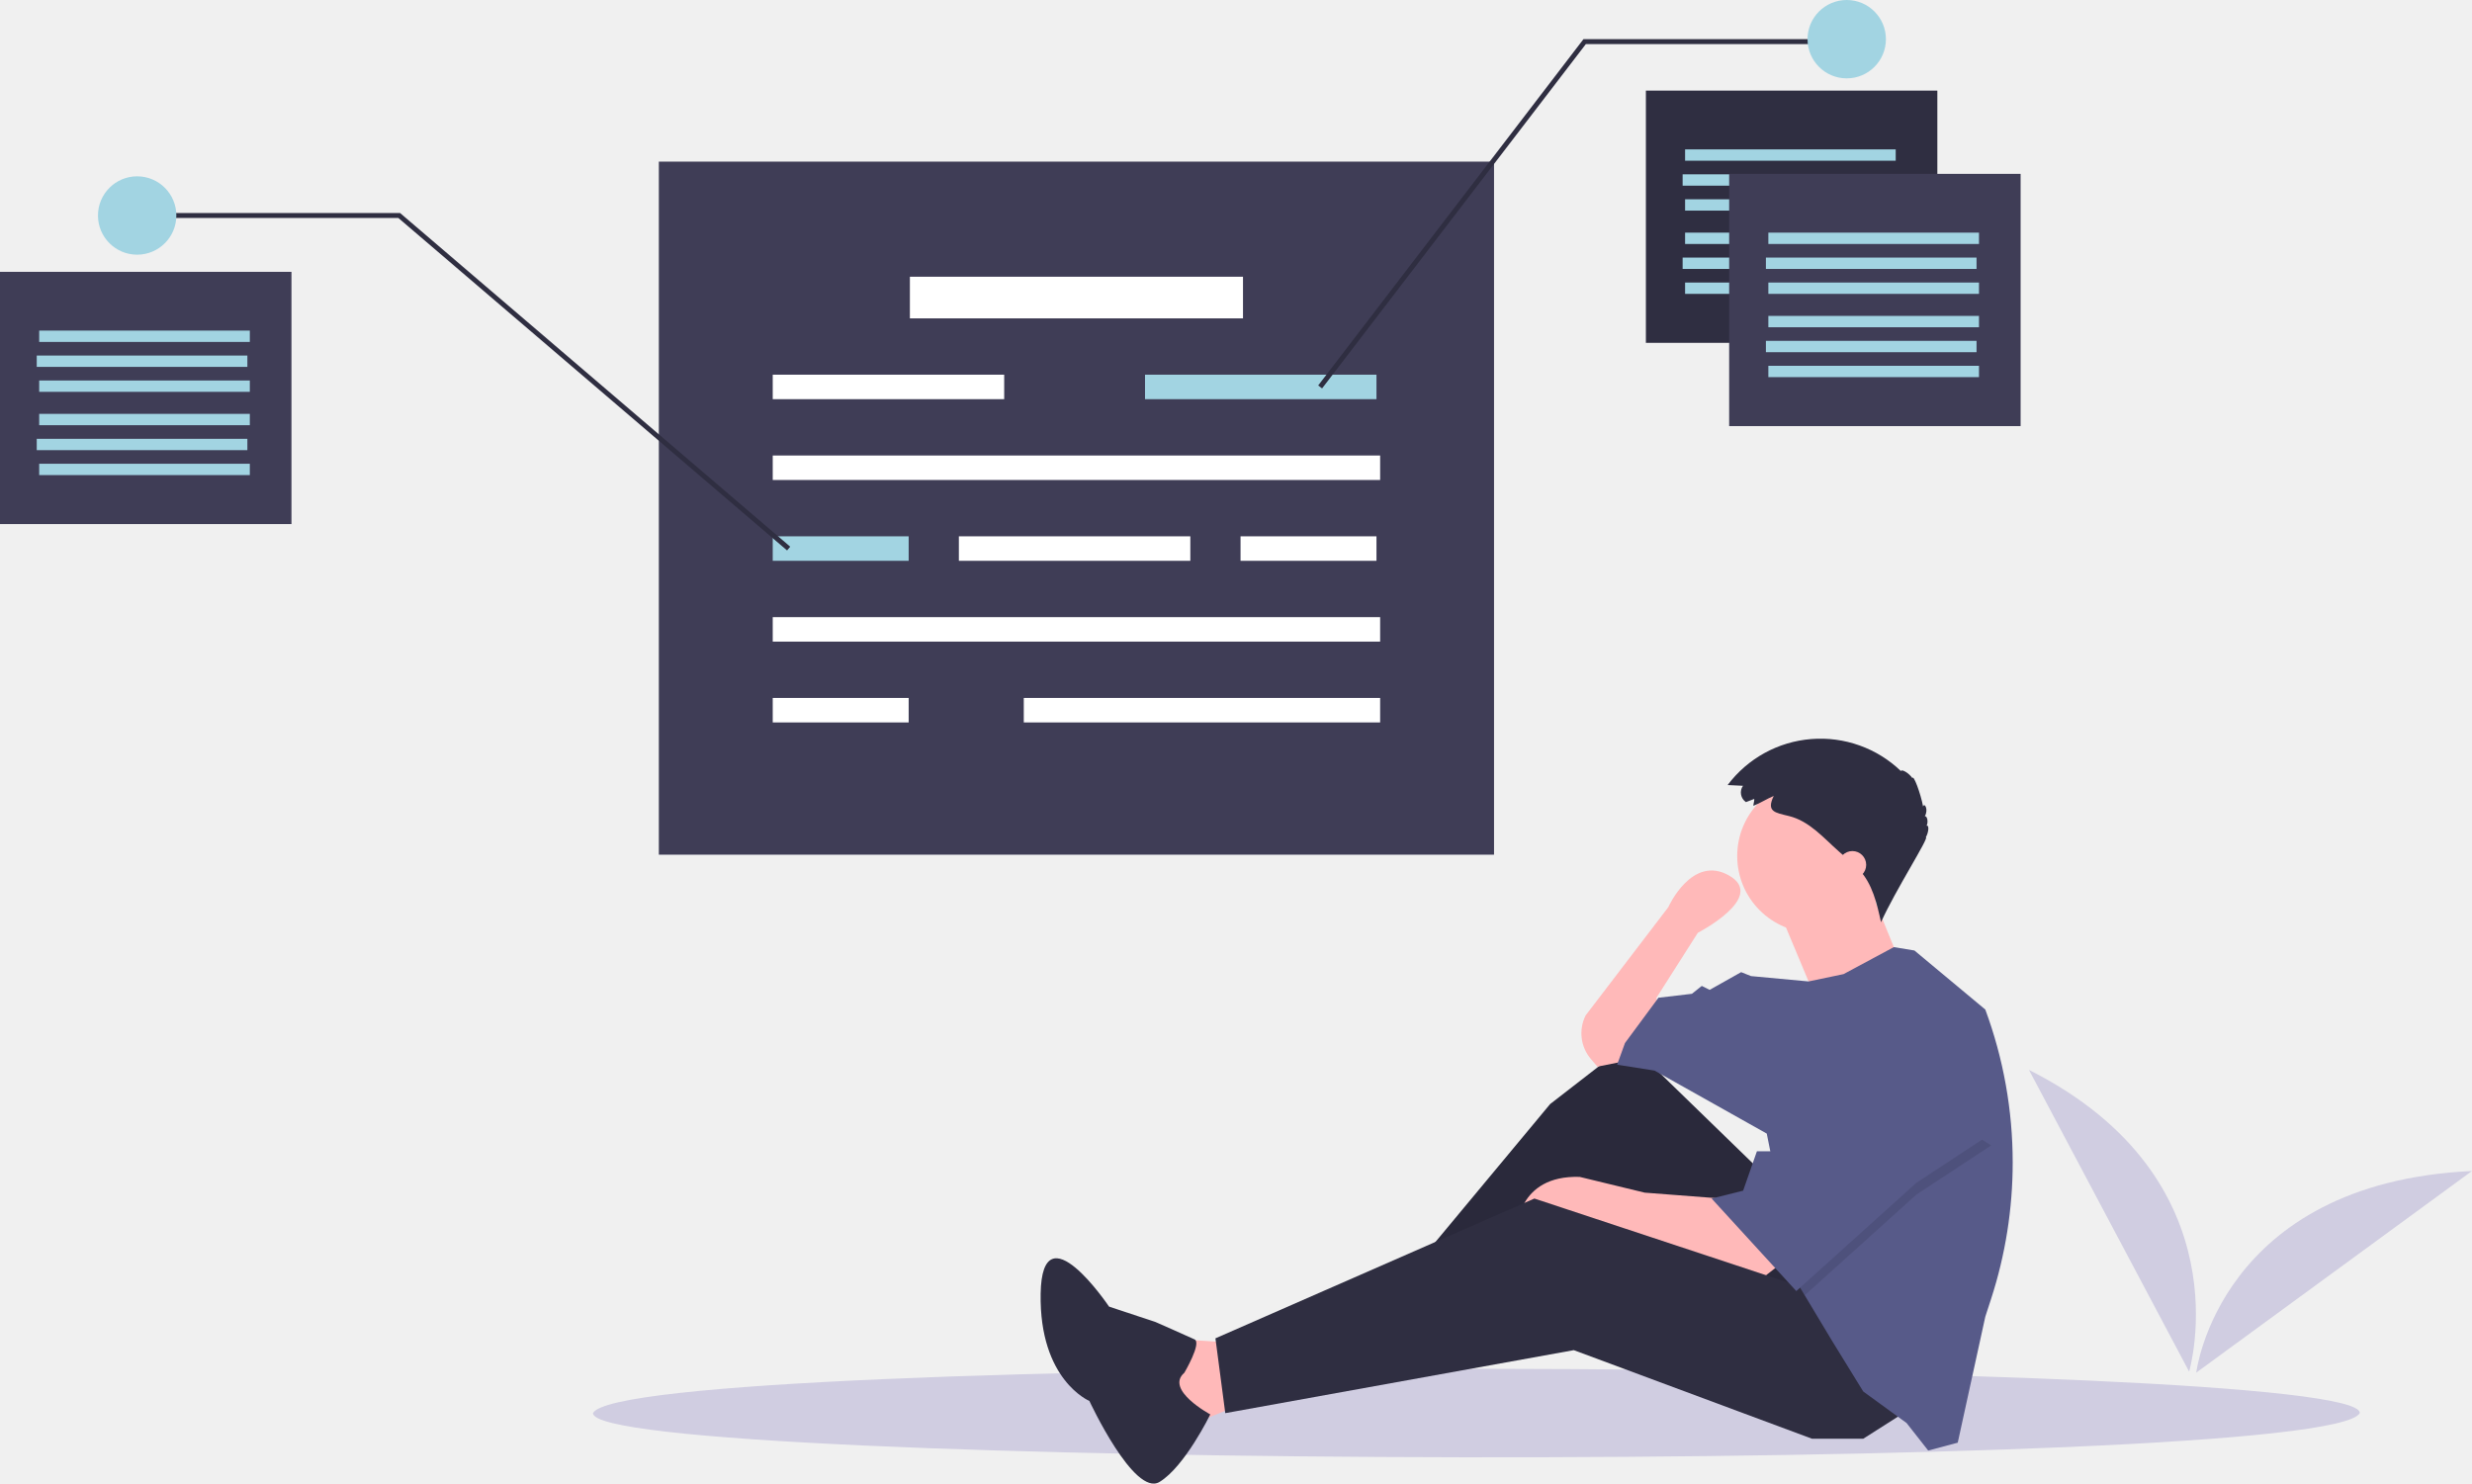
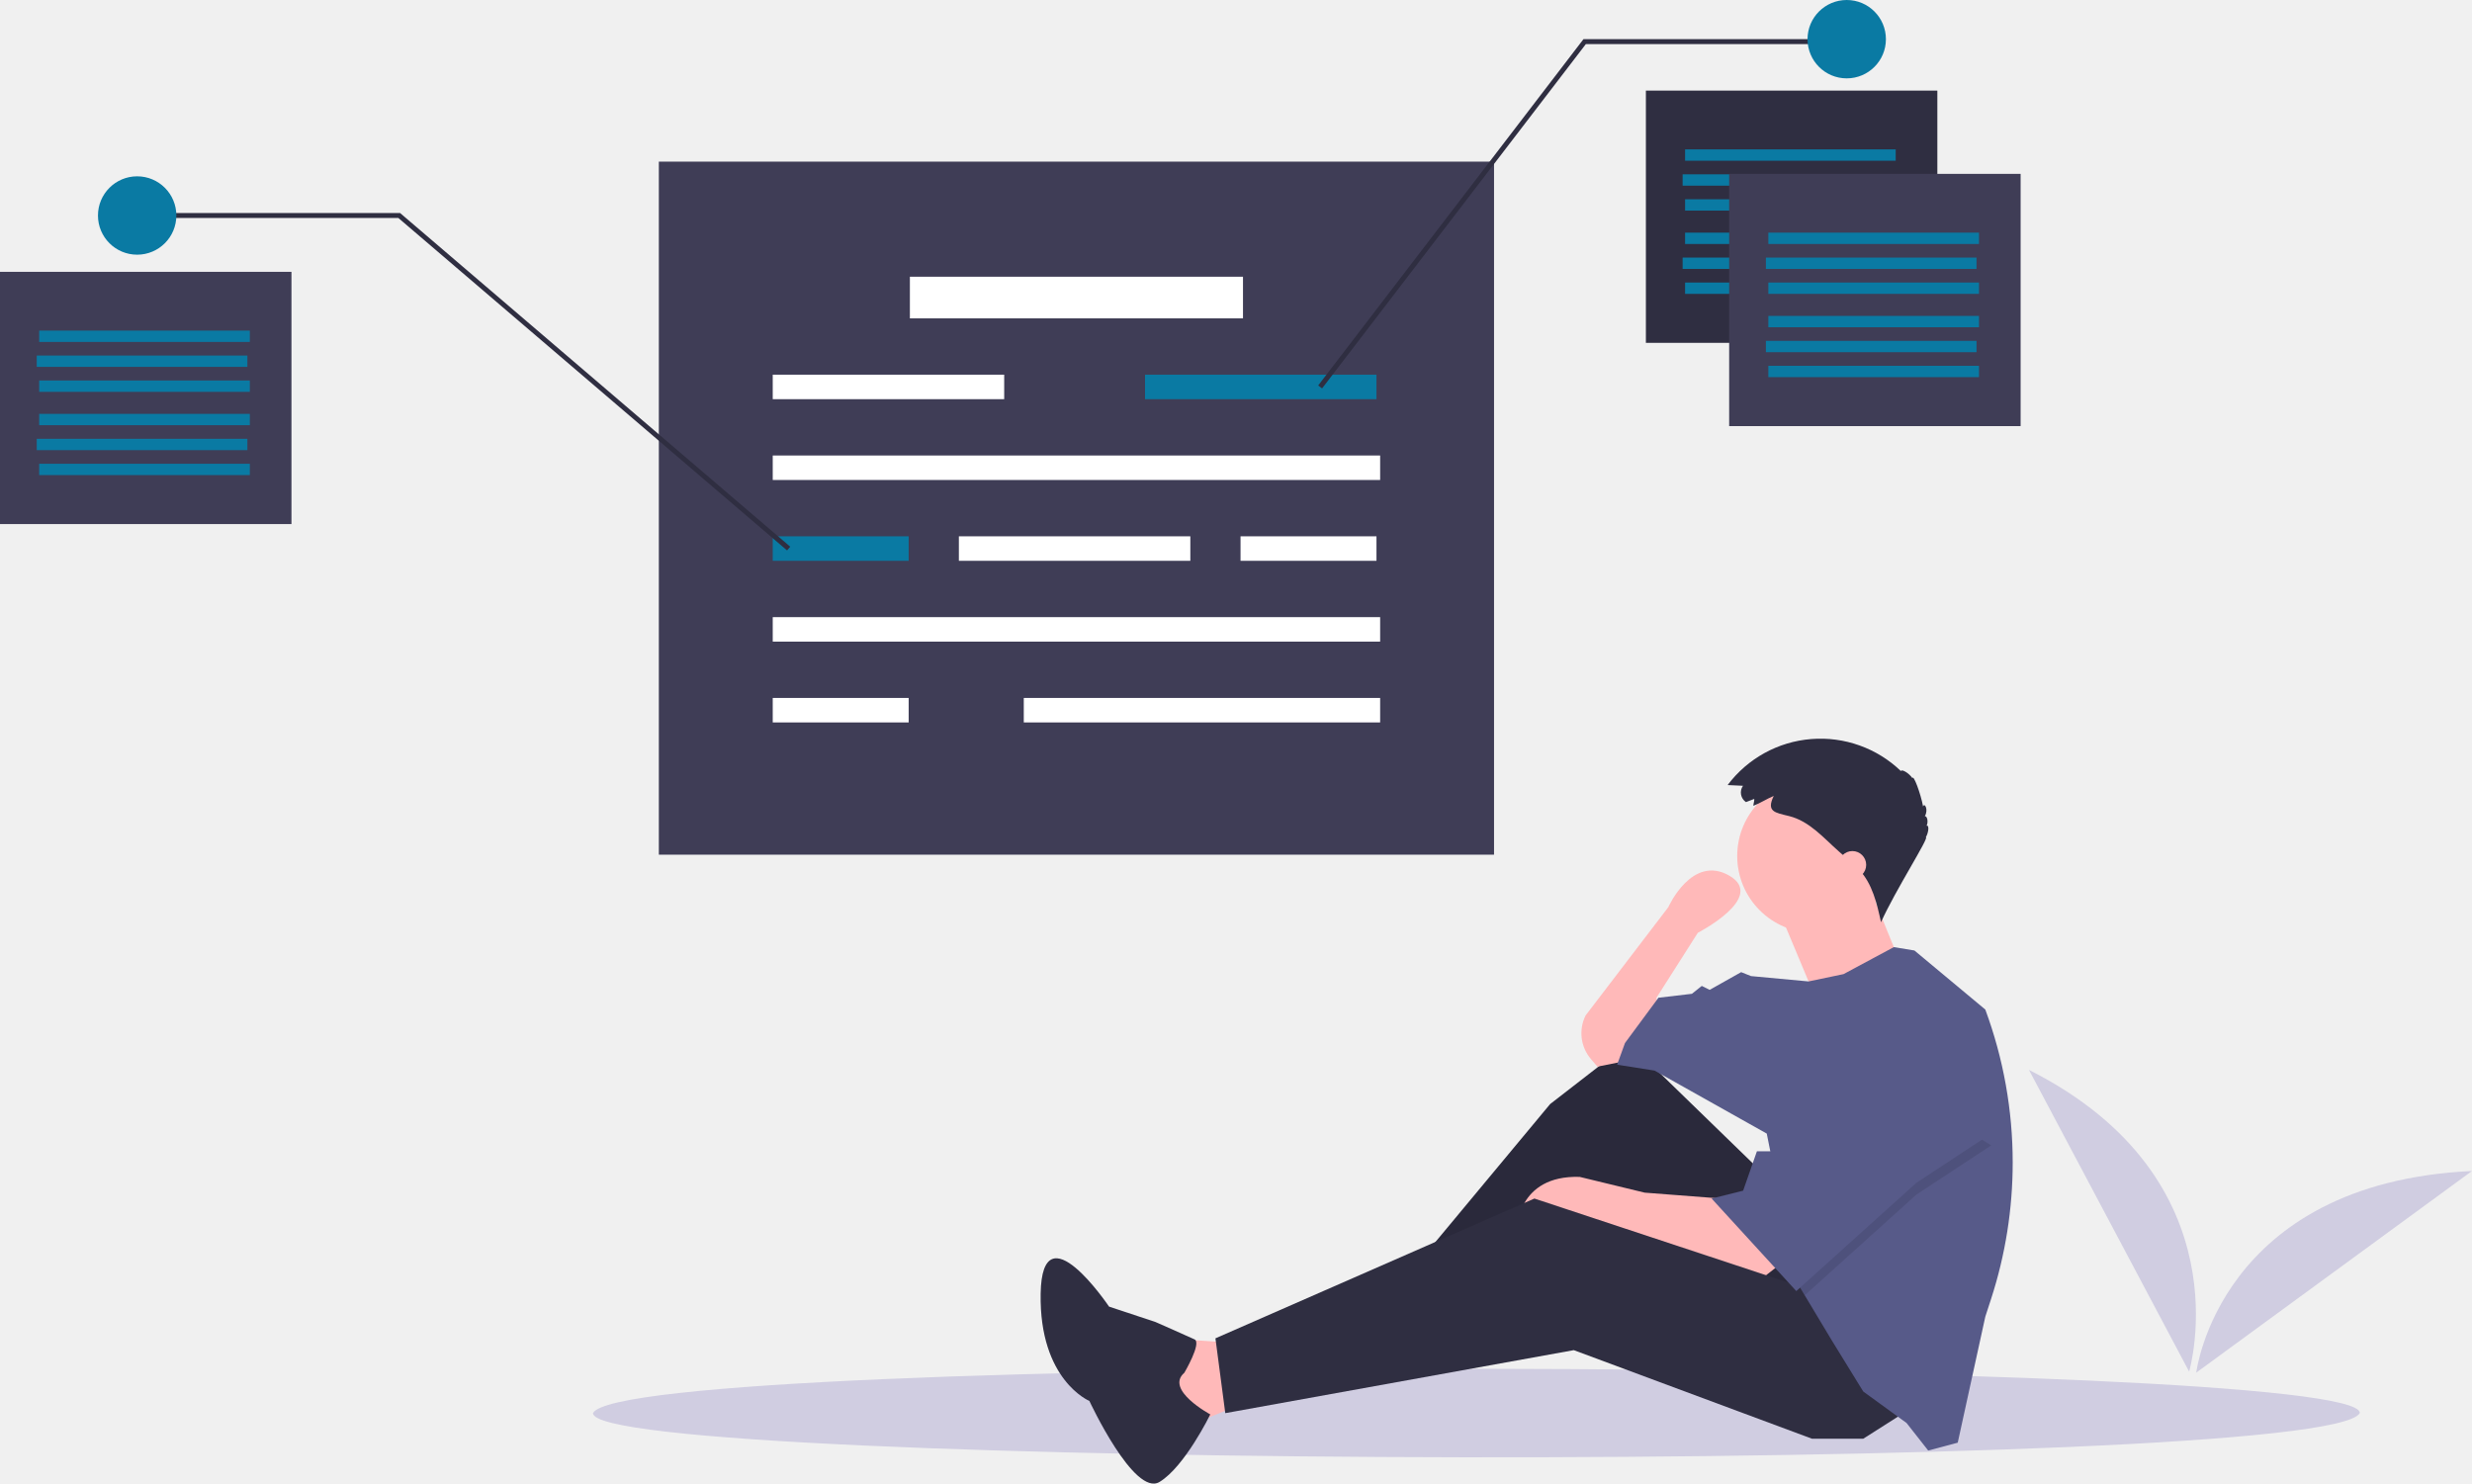
<svg xmlns="http://www.w3.org/2000/svg" id="ea878d0f-c60d-4637-874b-f3bcf7dfa137" data-name="Layer 1" width="1038.655" height="623.437" viewBox="0 0 1038.655 623.437">
  <path d="M1072.184,732.074c-13.897,25.876-743.449,23.704-742.343-.002C343.737,706.197,1073.289,708.37,1072.184,732.074Z" transform="translate(-80.67256 -138.2817)" fill="#d0cde1" />
  <rect x="691.549" y="38.076" width="122.462" height="105.996" fill="#2f2e41" />
  <rect x="276.825" y="67.92" width="350.92" height="291.233" fill="#3f3d56" />
  <rect x="382.307" y="116.287" width="139.956" height="17.495" fill="#fff" />
  <rect x="324.678" y="157.451" width="97.249" height="10.291" fill="#fff" />
  <rect x="402.889" y="225.371" width="97.249" height="10.291" fill="#fff" />
-   <rect x="481.1" y="157.451" width="97.249" height="10.291" fill="#a2d4e2" />
-   <rect x="708.015" y="97.764" width="88.502" height="4.764" fill="#a2d4e2" />
-   <rect x="706.985" y="108.245" width="88.502" height="4.764" fill="#a2d4e2" />
-   <rect x="708.015" y="118.727" width="88.502" height="4.764" fill="#a2d4e2" />
-   <rect x="708.015" y="62.775" width="88.502" height="4.764" fill="#a2d4e2" />
-   <rect x="706.985" y="73.256" width="88.502" height="4.764" fill="#a2d4e2" />
-   <rect x="708.015" y="83.738" width="88.502" height="4.764" fill="#a2d4e2" />
+   <rect x="481.1" y="157.451" width="97.249" height="10.291" fill="#0a7aa3" />
+   <rect x="708.015" y="97.764" width="88.502" height="4.764" fill="#0a7aa3" />
+   <rect x="706.985" y="108.245" width="88.502" height="4.764" fill="#0a7aa3" />
+   <rect x="708.015" y="118.727" width="88.502" height="4.764" fill="#0a7aa3" />
+   <rect x="708.015" y="62.775" width="88.502" height="4.764" fill="#0a7aa3" />
+   <rect x="706.985" y="73.256" width="88.502" height="4.764" fill="#0a7aa3" />
+   <rect x="708.015" y="83.738" width="88.502" height="4.764" fill="#0a7aa3" />
  <rect x="726.538" y="73.065" width="122.462" height="105.996" fill="#3f3d56" />
-   <rect x="743.004" y="132.753" width="88.502" height="4.764" fill="#a2d4e2" />
-   <rect x="741.975" y="143.234" width="88.502" height="4.764" fill="#a2d4e2" />
-   <rect x="743.004" y="153.716" width="88.502" height="4.764" fill="#a2d4e2" />
-   <rect x="743.004" y="97.764" width="88.502" height="4.764" fill="#a2d4e2" />
-   <rect x="741.975" y="108.245" width="88.502" height="4.764" fill="#a2d4e2" />
-   <rect x="743.004" y="118.727" width="88.502" height="4.764" fill="#a2d4e2" />
+   <rect x="743.004" y="132.753" width="88.502" height="4.764" fill="#0a7aa3" />
+   <rect x="741.975" y="143.234" width="88.502" height="4.764" fill="#0a7aa3" />
+   <rect x="743.004" y="153.716" width="88.502" height="4.764" fill="#0a7aa3" />
+   <rect x="743.004" y="97.764" width="88.502" height="4.764" fill="#0a7aa3" />
+   <rect x="741.975" y="108.245" width="88.502" height="4.764" fill="#0a7aa3" />
+   <rect x="743.004" y="118.727" width="88.502" height="4.764" fill="#0a7aa3" />
  <rect y="114.229" width="122.462" height="105.996" fill="#3f3d56" />
-   <rect x="16.465" y="173.916" width="88.502" height="4.764" fill="#a2d4e2" />
-   <rect x="15.436" y="184.398" width="88.502" height="4.764" fill="#a2d4e2" />
-   <rect x="16.465" y="194.879" width="88.502" height="4.764" fill="#a2d4e2" />
-   <rect x="16.465" y="138.927" width="88.502" height="4.764" fill="#a2d4e2" />
-   <rect x="15.436" y="149.409" width="88.502" height="4.764" fill="#a2d4e2" />
-   <rect x="16.465" y="159.89" width="88.502" height="4.764" fill="#a2d4e2" />
+   <rect x="16.465" y="173.916" width="88.502" height="4.764" fill="#0a7aa3" />
+   <rect x="15.436" y="184.398" width="88.502" height="4.764" fill="#0a7aa3" />
+   <rect x="16.465" y="194.879" width="88.502" height="4.764" fill="#0a7aa3" />
+   <rect x="16.465" y="138.927" width="88.502" height="4.764" fill="#0a7aa3" />
+   <rect x="15.436" y="149.409" width="88.502" height="4.764" fill="#0a7aa3" />
+   <rect x="16.465" y="159.89" width="88.502" height="4.764" fill="#0a7aa3" />
  <rect x="324.678" y="191.411" width="255.215" height="10.291" fill="#fff" />
-   <rect x="324.678" y="225.371" width="57.115" height="10.291" fill="#a2d4e2" />
+   <rect x="324.678" y="225.371" width="57.115" height="10.291" fill="#0a7aa3" />
  <rect x="324.678" y="293.291" width="57.115" height="10.291" fill="#fff" />
  <rect x="521.235" y="225.371" width="57.115" height="10.291" fill="#fff" />
  <rect x="324.678" y="259.331" width="255.215" height="10.291" fill="#fff" />
  <rect x="430.16" y="293.291" width="149.733" height="10.291" fill="#fff" />
  <polygon points="555.497 163.222 553.863 161.971 665.313 16.465 775.935 16.465 775.935 18.524 666.33 18.524 555.497 163.222" fill="#2f2e41" />
  <polygon points="330.698 231.298 167.362 91.589 57.629 91.589 57.629 89.531 168.122 89.531 332.036 229.734 330.698 231.298" fill="#2f2e41" />
-   <circle cx="775.935" cy="16.465" r="16.465" fill="#a2d4e2" />
-   <circle cx="57.629" cy="90.56" r="16.465" fill="#a2d4e2" />
+   <circle cx="775.935" cy="16.465" r="16.465" fill="#0a7aa3" />
+   <circle cx="57.629" cy="90.56" r="16.465" fill="#0a7aa3" />
  <path d="M1000.476,714.661s24.011-80.786-67.299-126.781Z" transform="translate(-80.67256 -138.2817)" fill="#d0cde1" />
  <path d="M1003.468,715.092s9.518-79.732,115.859-84.73Z" transform="translate(-80.67256 -138.2817)" fill="#d0cde1" />
  <polygon points="514.823 564.05 490.004 562.396 498.277 599.624 526.405 588.042 514.823 564.05" fill="#ffb9b9" />
  <polygon points="742.332 494.556 684.421 438.3 651.329 463.946 585.971 542.54 593.417 554.122 672.839 500.348 726.613 570.669 777.906 545.022 742.332 494.556" fill="#2f2e41" />
  <polygon points="742.332 494.556 684.421 438.3 651.329 463.946 585.971 542.54 593.417 554.122 672.839 500.348 726.613 570.669 777.906 545.022 742.332 494.556" opacity="0.1" />
  <path d="M827.969,670.067l-7.446,5.791-60.393-20.683-14.064-5.791L717.937,655.175s0-23.165,26.474-22.337l27.301,6.618,32.265,2.482Z" transform="translate(-80.67256 -138.2817)" fill="#ffb9b9" />
  <polygon points="801.071 593.006 782.87 604.588 761.36 604.588 661.256 567.359 514.823 593.833 510.686 562.396 644.71 503.657 762.188 542.54 801.071 593.006" fill="#2f2e41" />
  <path d="M764.266,584.027l-12.41,2.482-2.704-3.155a16.717,16.717,0,0,1-2.26-18.355h0l34.747-45.502s9.928-22.337,25.646-13.237-13.237,23.992-13.237,23.992l-17.373,27.301,1.655,14.064Z" transform="translate(-80.67256 -138.2817)" fill="#ffb9b9" />
  <circle cx="762.188" cy="359.705" r="32.265" fill="#ffb9b9" />
  <path d="M828.382,521.565l14.892,35.574,35.574-14.892s-11.582-28.128-11.582-28.956S828.382,521.565,828.382,521.565Z" transform="translate(-80.67256 -138.2817)" fill="#ffb9b9" />
  <path d="M926.344,626.807a185.383,185.383,0,0,1-9.092,57.341l-2.416,7.429-11.582,52.948-12.41,3.309-9.1-11.582-18.201-13.237-13.237-21.51-11.351-18.912-3.541-5.907-12.41-62.048-47.156-26.474-15.719-2.482,3.309-9.1L777.503,557.553l14.064-1.655,4.137-3.309,3.309,1.655,13.237-7.446,4.137,1.655,24.19,2.25,14.693-3.078,21.129-11.342,8.654,1.415,29.783,24.819A185.22,185.22,0,0,1,926.344,626.807Z" transform="translate(-80.67256 -138.2817)" fill="#575a89" />
  <path d="M578.295,715.142s7.41-12.559,4.28-14.025-16.422-7.311-16.422-7.311l-19.492-6.46s-28.126-41.801-28.743-5.45S538.397,726.985,538.397,726.985s18.816,40.493,29.474,34.036,21.323-28.376,21.323-28.376S569.974,722.313,578.295,715.142Z" transform="translate(-80.67256 -138.2817)" fill="#2f2e41" />
  <polygon points="836.645 481.32 805.208 502.002 758.283 544.311 754.742 538.404 744.814 488.765 747.296 488.765 772.943 441.609 836.645 481.32" opacity="0.1" />
  <polygon points="772.943 436.645 747.296 483.801 738.196 483.801 732.405 500.348 719.168 503.657 754.742 542.54 805.208 497.038 836.645 476.356 772.943 436.645" fill="#575a89" />
  <path d="M817.765,473.997l-3.496,1.345a4.88,4.88,0,0,1-1.248-6.86l-6.46-.302a48.782,48.782,0,0,1,72.825-5.87c.294-1.013,3.5.958,4.809,2.956.44-1.648,3.446,6.32,4.509,11.952.492-1.875,2.385,1.152.727,4.057,1.051-.154,1.525,2.535.712,4.032,1.149-.54.956,2.669-.291,4.813,1.64-.146-12.935,22.476-18.837,35.696-1.714-7.873-3.64-16.164-9.166-22.029-.939-.997-1.968-1.905-2.995-2.811l-5.554-4.902c-6.458-5.7-12.332-12.736-20.935-14.866-5.912-1.464-9.651-1.795-6.429-8.457-2.911,1.215-5.629,3.021-8.566,4.15C817.411,475.97,817.822,474.928,817.765,473.997Z" transform="translate(-80.67256 -138.2817)" fill="#2f2e41" />
  <circle cx="778.32" cy="363.428" r="5.791" fill="#ffb9b9" />
</svg>
